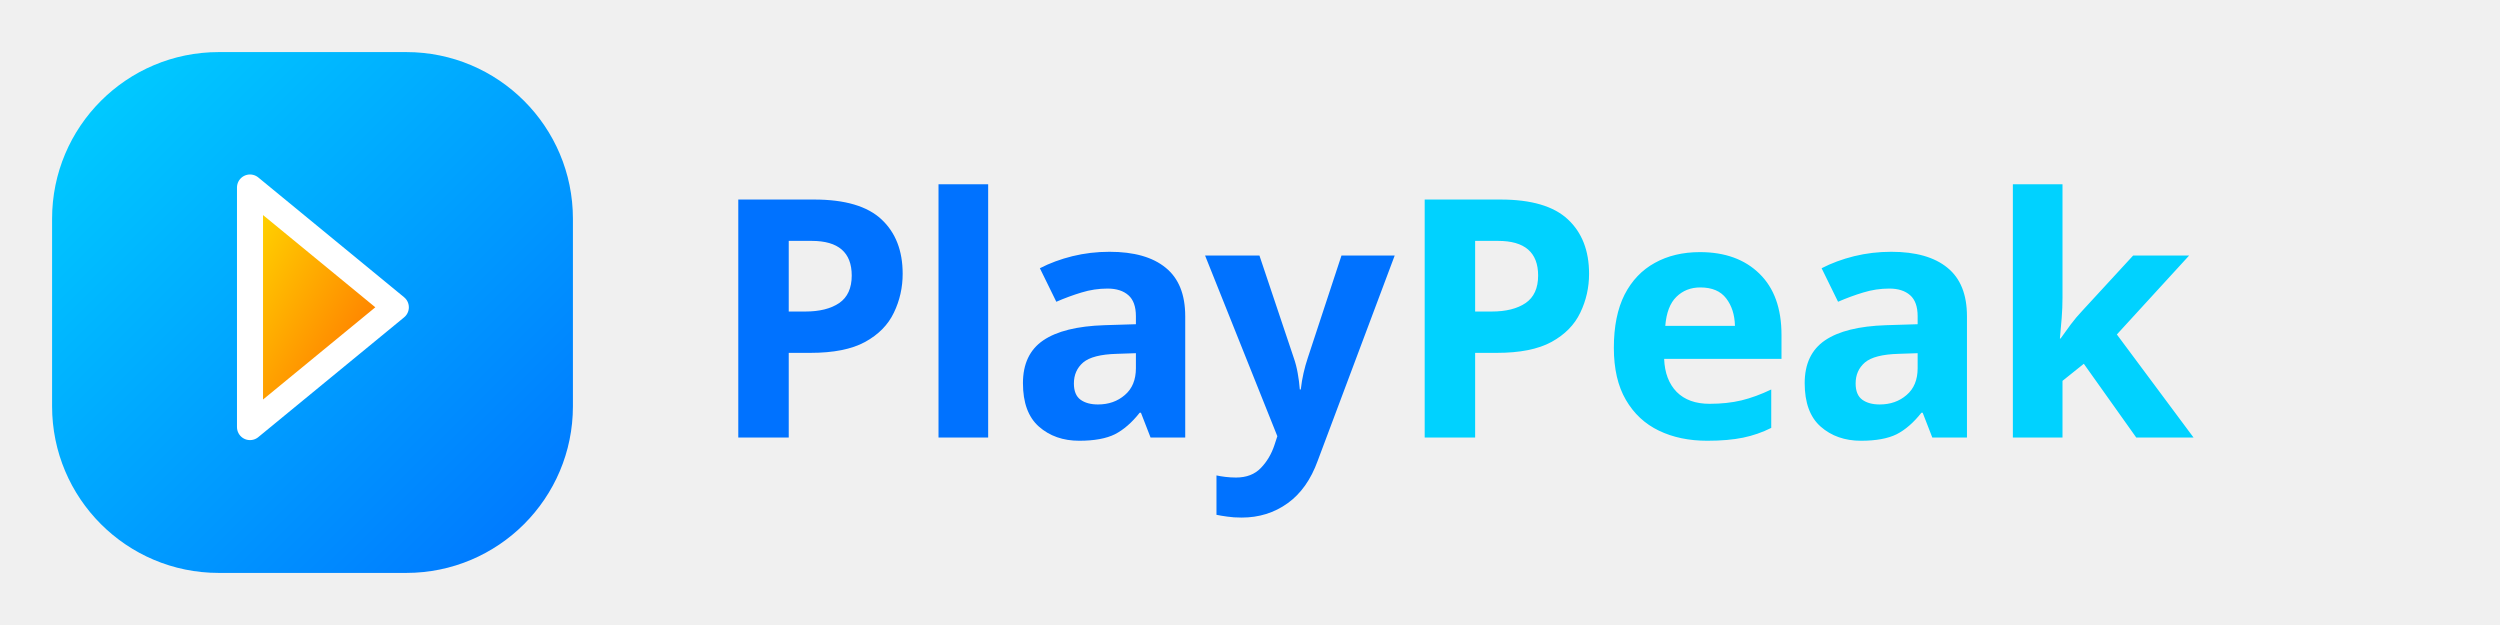
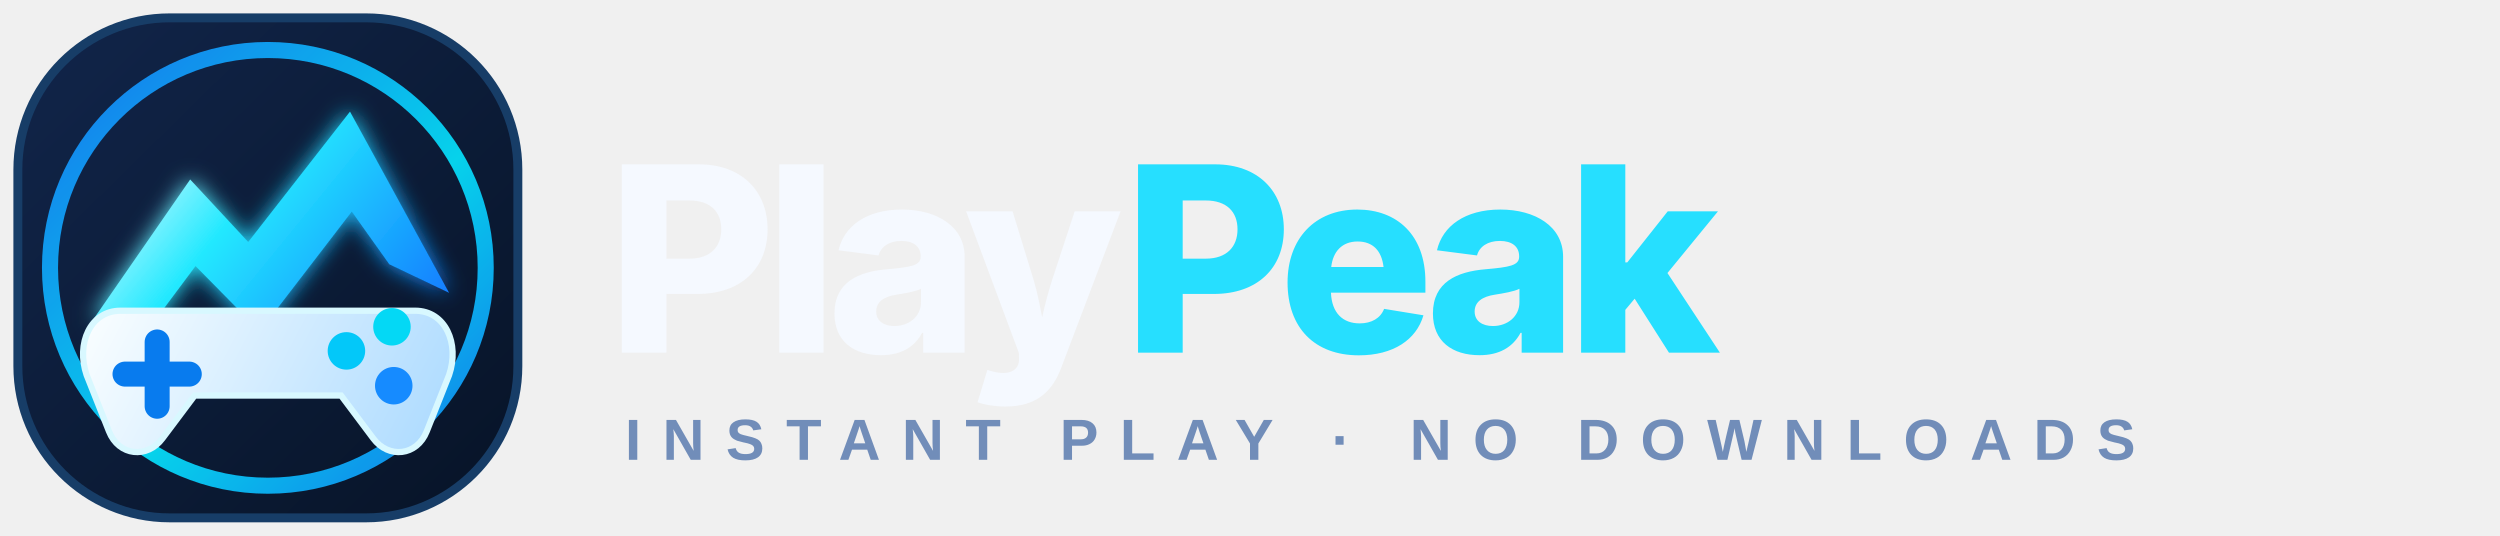
- <svg xmlns="http://www.w3.org/2000/svg" viewBox="0 0 240 60" width="240" height="60">
+ <svg xmlns="http://www.w3.org/2000/svg" width="280" height="60" viewBox="0 0 280 60" fill="none" role="img" aria-labelledby="title desc">
  <defs>
-     <linearGradient id="logoBg" x1="0%" y1="0%" x2="100%" y2="100%">
-       <stop offset="0%" stop-color="#00D2FF" />
-       <stop offset="100%" stop-color="#0072FF" />
+     <linearGradient id="iconBg" x1="3" y1="2" x2="59" y2="59" gradientUnits="userSpaceOnUse">
+       <stop stop-color="#11254A" />
+       <stop offset="1" stop-color="#071326" />
    </linearGradient>
-     <linearGradient id="playGrad" x1="0%" y1="0%" x2="100%" y2="100%">
-       <stop offset="0%" stop-color="#FFDD00" />
-       <stop offset="100%" stop-color="#FF5E00" />
+     <linearGradient id="ring" x1="6" y1="3" x2="58" y2="57" gradientUnits="userSpaceOnUse">
+       <stop stop-color="#187BFF" />
+       <stop offset=".56" stop-color="#06E5FF" />
+       <stop offset="1" stop-color="#1473FF" />
    </linearGradient>
+     <linearGradient id="peak" x1="15" y1="12" x2="48" y2="39" gradientUnits="userSpaceOnUse">
+       <stop stop-color="#F8FEFF" />
+       <stop offset=".38" stop-color="#24E9FF" />
+       <stop offset="1" stop-color="#1174FF" />
+     </linearGradient>
+     <linearGradient id="pad" x1="13" y1="31" x2="51" y2="51" gradientUnits="userSpaceOnUse">
+       <stop stop-color="#F8FDFF" />
+       <stop offset="1" stop-color="#A9D9FF" />
+     </linearGradient>
+     <filter id="softGlow" x="-30%" y="-30%" width="160%" height="160%">
+       <feGaussianBlur stdDeviation="1.2" result="blur" />
+       <feComposite in="SourceGraphic" in2="blur" operator="over" />
+     </filter>
  </defs>
-   <rect x="5" y="5" width="50" height="50" rx="16" fill="url(#logoBg)" />
-   <path d="M24 18 L38 29.5 L24 41 Z" fill="url(#playGrad)" stroke="#FFFFFF" stroke-width="2.5" stroke-linejoin="round" />
-   <text x="68" y="42" font-family="'Nunito', 'Arial Black', sans-serif" font-weight="900" font-size="32" fill="#0072FF" letter-spacing="-0.5">Play<tspan fill="#00D2FF">Peak</tspan>
+   <g>
+     <rect x="2" y="2" width="56" height="56" rx="17" fill="url(#iconBg)" stroke="#173D67" />
+     <circle cx="30" cy="30" r="24.4" stroke="url(#ring)" stroke-width="1.8" opacity=".9" />
+     <path d="M10.5 35.7 21.3 20.1 27.8 27.1 39.2 12.5 50.3 32.8 43.6 29.6 39.4 23.7 29.1 37.1 21.9 29.8 17.5 35.7Z" fill="url(#peak)" filter="url(#softGlow)" />
+     <path d="M13.5 34.8c-3.4 0-5 3.7-3.8 7.2l2.5 6.3c1.1 2.8 4.3 3.1 6 .8l3.6-4.8h16.4l3.6 4.8c1.7 2.3 4.9 2 6-.8l2.5-6.3c1.2-3.5-.4-7.2-3.8-7.2H13.5Z" fill="url(#pad)" stroke="#D8F8FF" stroke-width=".7" />
+     <path d="M17.6 38.3v7.2M14 41.9h7.2" stroke="#087BEE" stroke-width="2.8" stroke-linecap="round" />
+     <circle cx="38.8" cy="39.3" r="2.1" fill="#03C8F9" />
+     <circle cx="44.1" cy="43.2" r="2.1" fill="#168BFF" />
+     <circle cx="43.9" cy="36.6" r="2.1" fill="#04D8F5" />
+   </g>
+   <text x="68" y="39.5" font-family="Manrope, Nunito, Inter, Arial, sans-serif" font-size="29" font-weight="800" letter-spacing="-1.25" fill="#F5F9FF">Play<tspan fill="#26DFFF">Peak</tspan>
  </text>
+   <text x="70" y="51.5" font-family="Manrope, Arial, sans-serif" font-size="6.5" font-weight="800" letter-spacing="2.4" fill="#718DB9">INSTANT PLAY · NO DOWNLOADS</text>
</svg>
